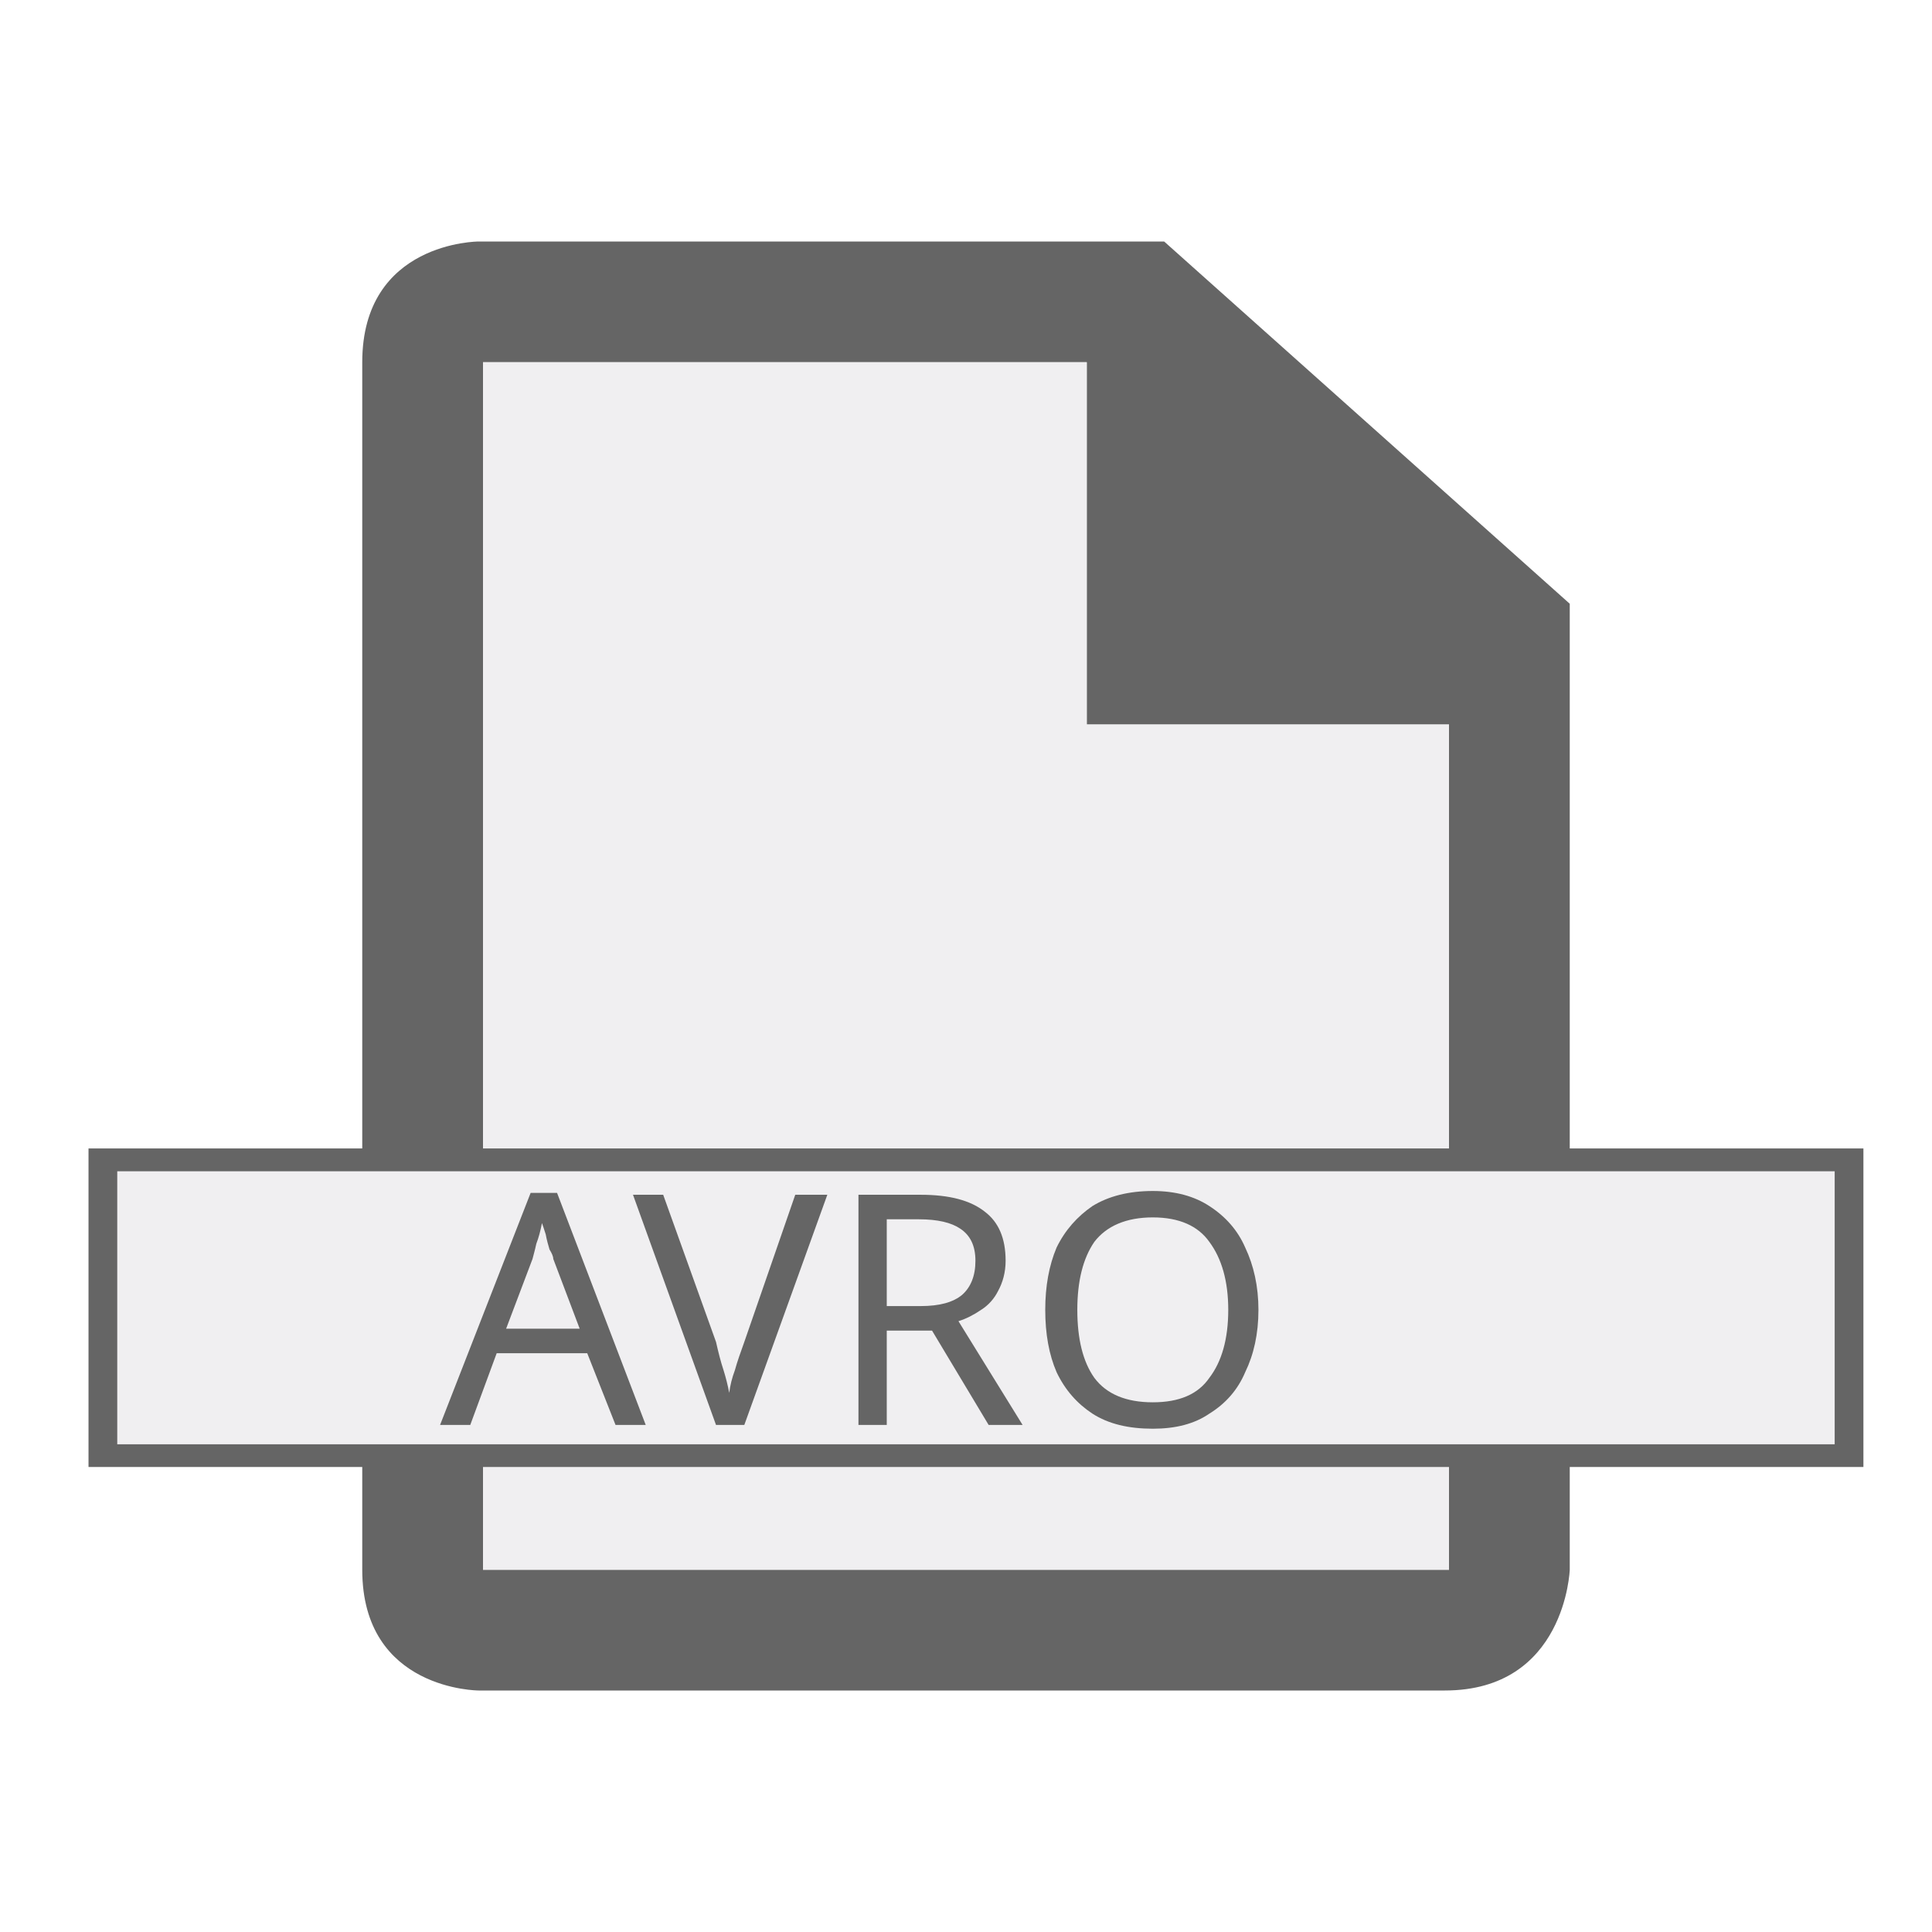
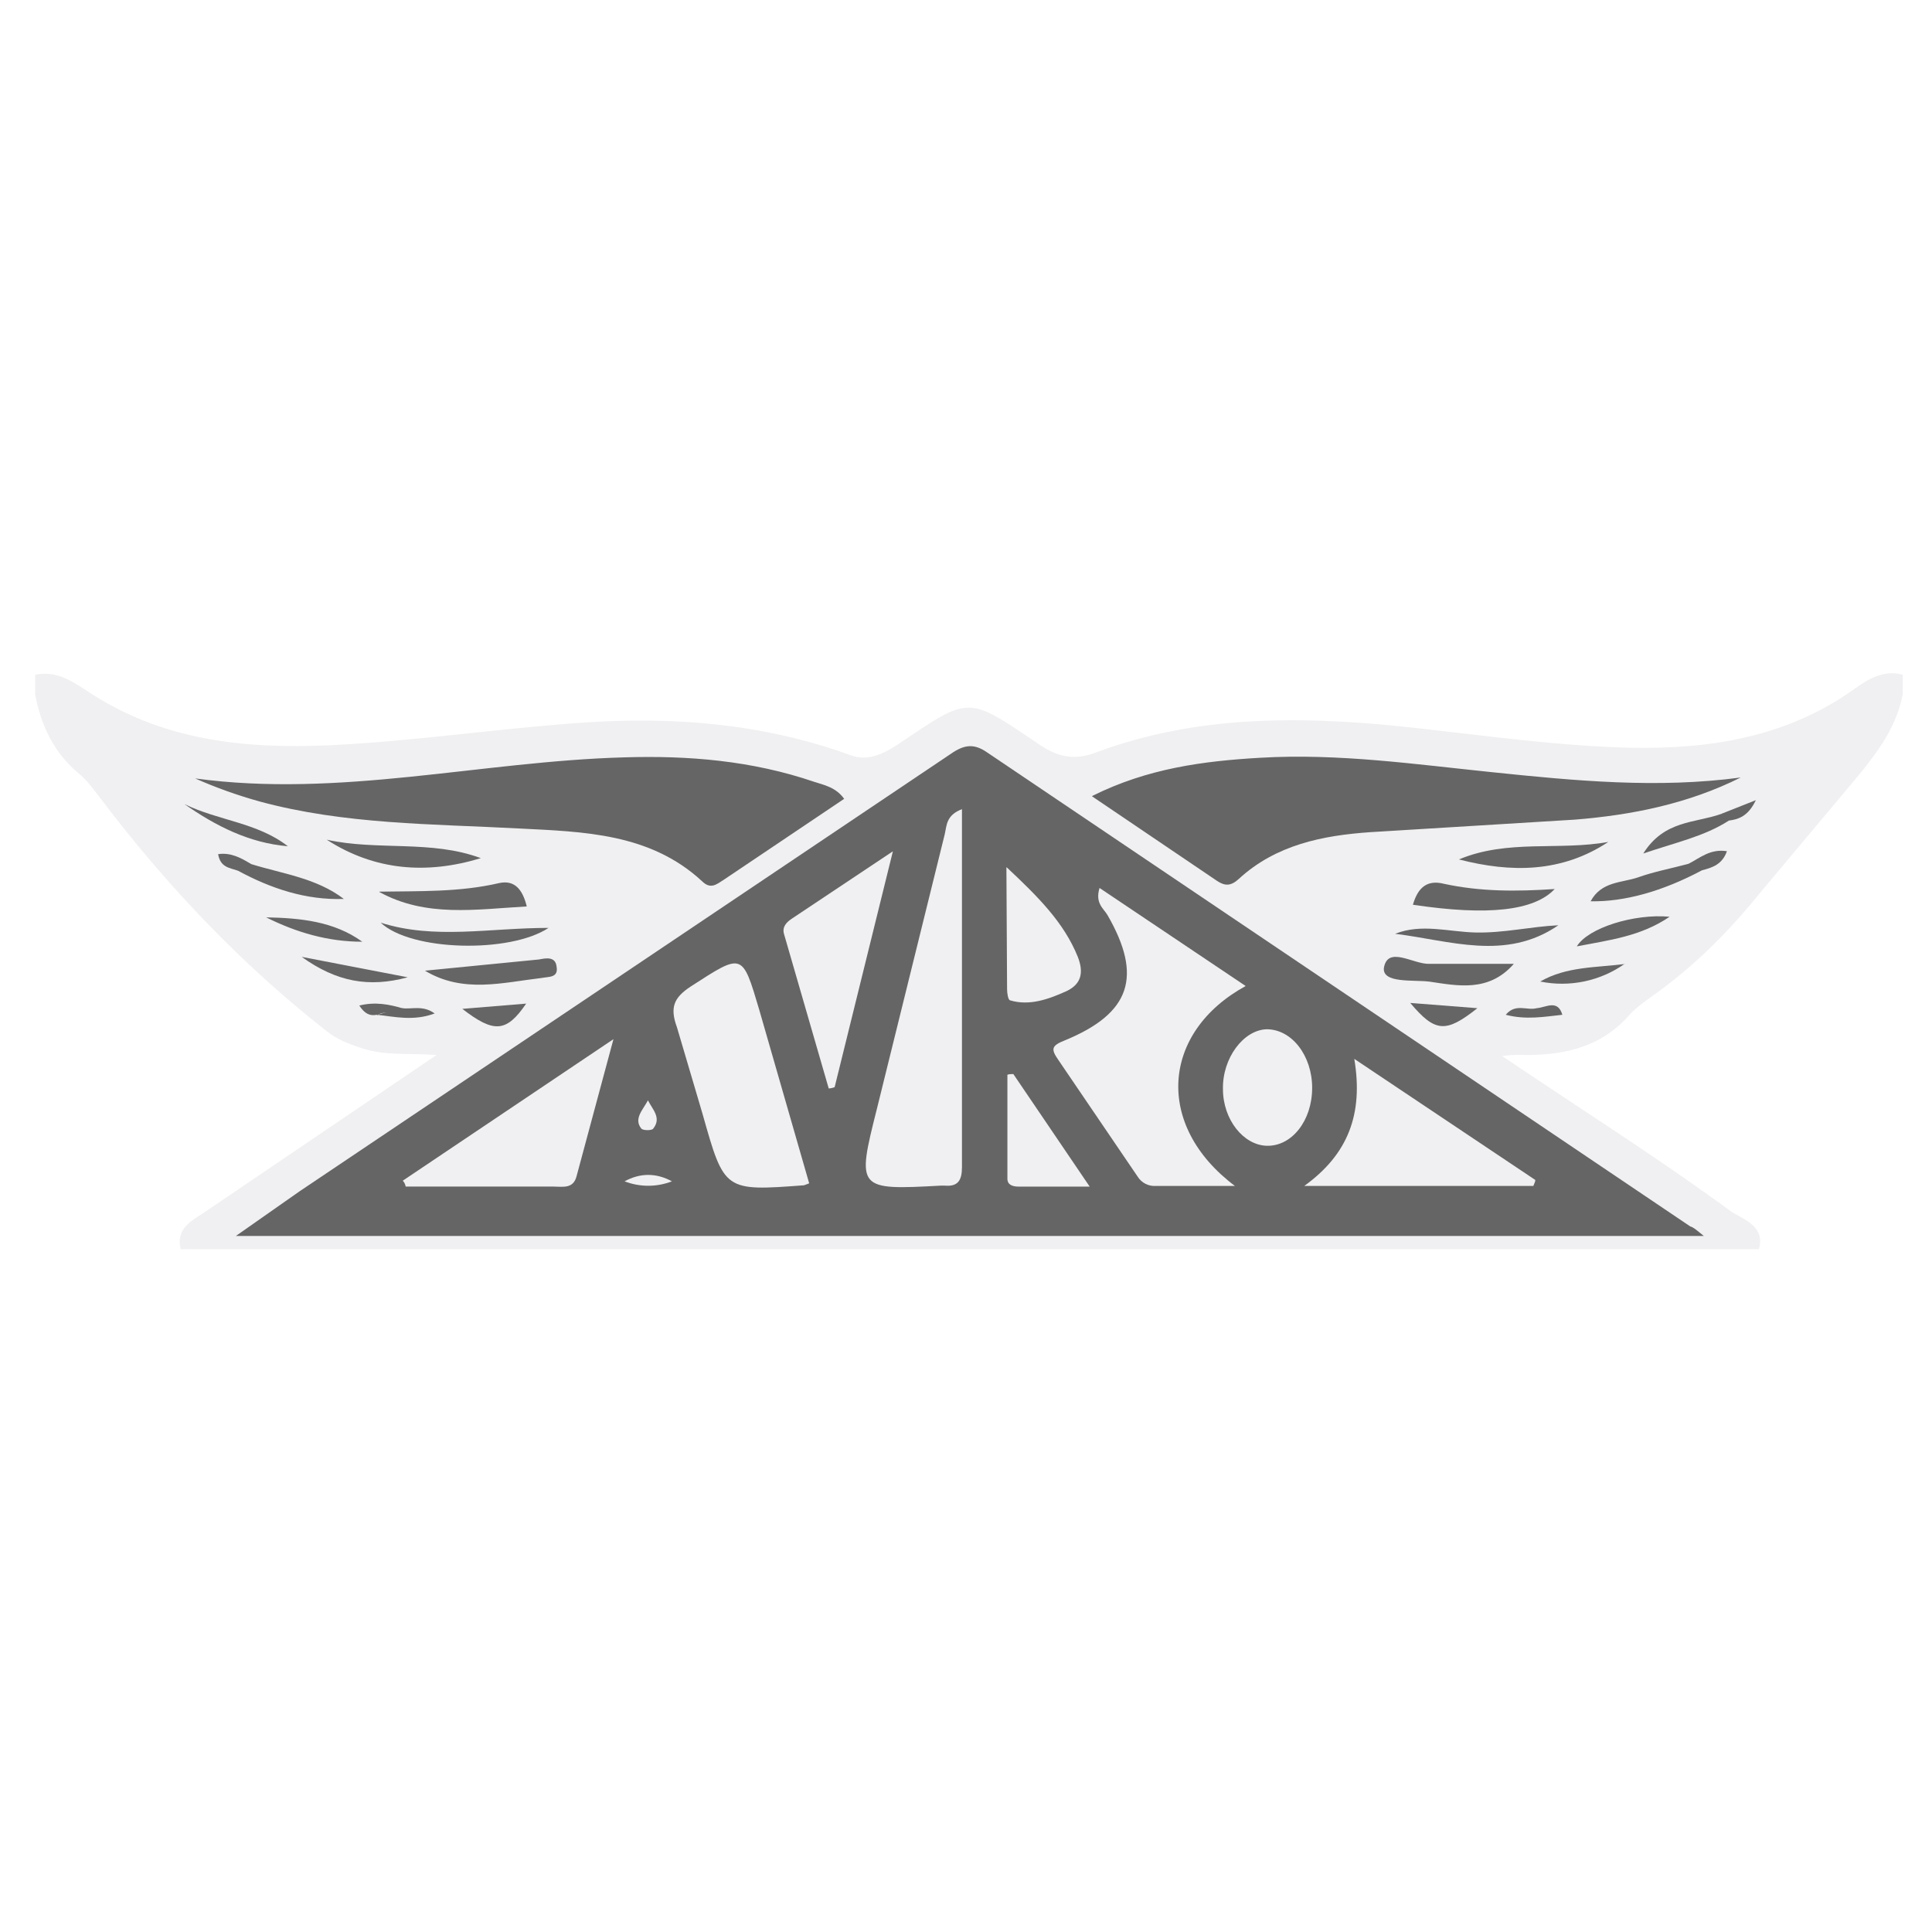
<svg xmlns="http://www.w3.org/2000/svg" width="16" height="16" version="1.1" id="svg226">
  <defs id="defs230" />
  <style type="text/css" id="style220">.icon-canvas-transparent{opacity:0;fill:#F6F6F6;} .icon-vs-out{opacity:0;fill:#F6F6F6;} .icon-vs-bg{fill:#656565;} .icon-vs-fg{fill:#F0EFF1;}</style>
-   <path class="icon-canvas-transparent" d="M16 16h-16v-16h16v16z" id="canvas" />
-   <path class="icon-vs-out" d="M4 15c-.97 0-2-.701-2-2v-10c0-1.299 1.03-2 2-2h6.061l3.939 3.556v8.444c0 .97-.701 2-2 2h-8z" id="outline" />
-   <path class="icon-vs-bg" d="M9.641,2H3.964C3.964,2,3,2,3,3c0,0.805,0,7.442,0,10c0,1,0.965,1,0.965,1s7,0,8,0S13,13,13,13V5L9.641,2zM12,13H4V3h5v3h3V13z" id="iconBg" />
-   <path class="icon-vs-fg" d="M4 3h5v3h3v7h-8v-10z" id="iconFg" />
-   <rect id="rect19421-4" width="14.699" height="2.638" x="0.733" y="9.511" style="fill:#656565;fill-opacity:1;stroke-width:1.098" />
-   <rect id="rect19421" width="14.223" height="2.261" x="0.971" y="9.7" style="fill:#f0eff1;fill-opacity:1" />
-   <text xml:space="preserve" style="font-style:normal;font-weight:normal;font-size:2.667px;line-height:1.25;font-family:sans-serif;fill:#656565;fill-opacity:1;stroke:none" x="8.156" y="11.8" id="text336">
-     <tspan id="tspan334" x="8.156" y="11.8" style="font-size:2.667px;text-align:center;text-anchor:middle;fill:#656565;fill-opacity:1">AVRO</tspan>
-   </text>
+   <path d="M 13.522,10.061 H 2.597 C 2.662,9.953 2.766,9.903 2.853,9.843 L 7.831,6.496 C 7.976,6.392 8.081,6.387 8.239,6.49 l 4.955,3.336 0.327,0.234 z" fill="#0040fe" id="path21987" style="fill:#f0eff1;fill-opacity:1;stroke-width:0.242" />
+   <path d="M 14.563,10.345 H 1.496 c -0.043,-0.18 0.104,-0.24 0.213,-0.316 L 3.616,8.737 C 3.398,8.72 3.186,8.747 2.984,8.677 2.886,8.644 2.788,8.606 2.706,8.54 1.997,7.985 1.376,7.33 0.831,6.61 0.776,6.54 0.727,6.469 0.662,6.414 0.449,6.24 0.34,6.011 0.291,5.749 V 5.589 C 0.46,5.551 0.591,5.638 0.716,5.719 1.333,6.133 2.019,6.204 2.733,6.172 3.426,6.139 4.113,6.035 4.81,5.986 c 0.763,-0.055 1.51,0.006 2.23,0.267 0.145,0.055 0.267,-0.006 0.387,-0.082 0.616,-0.414 0.573,-0.414 1.188,0 0.153,0.104 0.294,0.126 0.464,0.06 0.878,-0.327 1.788,-0.3 2.699,-0.196 0.58,0.065 1.156,0.145 1.739,0.158 0.643,0.011 1.281,-0.087 1.837,-0.485 0.115,-0.082 0.245,-0.164 0.404,-0.12 v 0.158 C 15.709,6.008 15.564,6.21 15.395,6.417 l -0.818,0.976 c -0.251,0.311 -0.532,0.594 -0.856,0.829 -0.076,0.055 -0.158,0.109 -0.224,0.18 -0.202,0.234 -0.469,0.321 -0.768,0.333 -0.093,0.006 -0.193,-0.006 -0.289,0.011 0.638,0.431 1.287,0.84 1.903,1.292 0.12,0.071 0.273,0.126 0.224,0.305 z" fill="#0040fe" id="path21945" style="fill:#f0eff1;fill-opacity:1;stroke-width:0.242" />
+   <g id="g54030" style="fill:#656565;fill-opacity:1" transform="matrix(0.6762066,0,0,0.6762066,16.10746,12.64646)">
+     <path d="m -19.174,-7.782 c 0.492,-0.008 0.983,0.008 1.467,-0.105 0.186,-0.04 0.286,0.073 0.338,0.286 -0.629,0.036 -1.234,0.137 -1.806,-0.177 z" fill="#f4f6fe" id="path21951" style="fill:#656565;fill-opacity:1;stroke-width:0.357" />
+     <path d="m -19.158,-7.402 c 0.661,0.21 1.33,0.064 2.056,0.064 -0.475,0.314 -1.685,0.286 -2.056,-0.064 z" fill="#d8e1fe" id="path21961" style="fill:#656565;fill-opacity:1;stroke-width:0.357" />
+     <path d="m -21.561,-8.854 c 0.411,0.202 0.895,0.226 1.266,0.516 -0.475,-0.04 -0.886,-0.25 -1.266,-0.516 z" fill="#fafbfe" id="path21967" style="fill:#656565;fill-opacity:1;stroke-width:0.357" />
+     <path d="m -19.206,-6.274 c -0.081,0.016 -0.145,-0.008 -0.214,-0.113 0.193,-0.048 0.363,-0.016 0.536,0.036 -0.081,0.113 -0.214,0.008 -0.314,0.081 z" fill="#9fb7fe" id="path21975" style="fill:#656565;fill-opacity:1;stroke-width:0.357" />
+     <path d="m -20.746,-8.12 c -0.056,0.024 -0.105,0.056 -0.161,0.081 -0.105,-0.036 -0.214,-0.04 -0.242,-0.202 0.154,-0.024 0.286,0.048 0.403,0.121 z" fill="#d1dcfe" id="path21983" style="fill:#656565;fill-opacity:1;stroke-width:0.357" />
+     <g id="g50569" style="fill:#656565;fill-opacity:1" transform="matrix(0.3573751,0,0,0.3573751,-22.06809,-19.40739)">
+       <path d="M 53.487,44.33 H 3.18 L 5.368,42.796 27.6,27.862 c 0.45,-0.316 0.8,-0.474 1.33,-0.1 l 24.093,16.242 c 0.1,0.023 0.203,0.113 0.45,0.316 z" fill="#fbfbfe" id="path21947" style="fill:#656565;fill-opacity:1" />
+       <path d="m 24.025,29.35 -4.128,2.775 c -0.248,0.158 -0.45,0.338 -0.744,0.045 -1.782,-1.647 -4.06,-1.692 -6.27,-1.805 C 9.905,30.207 6.905,30.23 3.995,29.44 A 16.16,16.16 0 0 1 1.784,28.65 c 4.963,0.677 9.8,-0.587 14.708,-0.722 2.2,-0.068 4.376,0.113 6.497,0.835 0.338,0.113 0.744,0.18 1.038,0.587 z m 8.505,-0.1 c 1.895,-0.947 3.812,-1.196 5.753,-1.308 2.685,-0.158 5.324,0.226 7.963,0.496 2.82,0.293 5.662,0.564 8.505,0.18 -1.805,0.902 -3.722,1.286 -5.685,1.444 l -7.016,0.43 c -1.624,0.113 -3.226,0.43 -4.5,1.602 -0.27,0.248 -0.474,0.248 -0.744,0.068 l -4.286,-2.9 z" fill="#fefefe" id="path21949" style="fill:#656565;fill-opacity:1" />
+       <path d="m 6.294,30.75 c 1.737,0.384 3.587,0 5.28,0.632 -1.85,0.564 -3.632,0.43 -5.28,-0.632 z m 38.8,0.676 c 1.67,-0.7 3.43,-0.293 5.12,-0.6 -1.602,1.06 -3.34,1.06 -5.12,0.6 z" fill="#eaeffe" id="path21953" style="fill:#656565;fill-opacity:1" />
+       <path d="m 43.516,32.982 c 0.18,-0.632 0.52,-0.857 1.06,-0.722 1.24,0.27 2.48,0.27 3.8,0.18 -0.7,0.744 -2.278,0.925 -4.85,0.54 z" fill="#f4f6fe" id="path21955" style="fill:#656565;fill-opacity:1" />
+       <path d="m 46.968,35.013 c -0.857,0.97 -1.918,0.744 -2.888,0.6 -0.54,-0.068 -1.624,0.068 -1.557,-0.474 0.135,-0.767 1.015,-0.113 1.557,-0.135 h 2.888 z m -37.3,0.225 3.903,-0.384 c 0.226,-0.045 0.564,-0.113 0.6,0.248 0.068,0.384 -0.27,0.338 -0.496,0.384 -1.354,0.158 -2.707,0.54 -4.016,-0.248 z" fill="#eaeffe" id="path21957" style="fill:#656565;fill-opacity:1" />
+       <path d="m 48.502,33.682 c -1.805,1.24 -3.722,0.52 -5.595,0.293 0.902,-0.36 1.827,-0.068 2.752,-0.045 0.97,0.023 1.895,-0.203 2.842,-0.248 z" fill="#d8e2fe" id="path21959" style="fill:#656565;fill-opacity:1" />
+       <path d="m 53.42,31.8 c -1.354,0.722 -2.662,1.083 -3.812,1.06 0.36,-0.677 1.06,-0.632 1.602,-0.812 0.564,-0.203 1.173,-0.316 1.76,-0.474 0.248,-0.113 0.45,-0.18 0.45,0.226 z M 3.7,31.584 c 1.083,0.338 2.233,0.474 3.18,1.196 -1.308,0.045 -2.504,-0.36 -3.632,-0.97 -0.023,-0.406 0.203,-0.338 0.45,-0.226 z" fill="#f1f4fe" id="path21963" style="fill:#656565;fill-opacity:1" />
+       <path d="m 7.512,34.246 c -1.173,0 -2.256,-0.316 -3.294,-0.835 1.173,0.023 2.324,0.135 3.294,0.835 z M 52.314,33.39 c -0.993,0.677 -2.075,0.8 -3.18,1.015 0.384,-0.632 1.963,-1.128 3.18,-1.015 z" fill="#e4ebfe" id="path21965" style="fill:#656565;fill-opacity:1" />
+       <path d="m 54.344,30.095 c -0.835,0.54 -1.805,0.744 -2.933,1.128 0.722,-1.15 1.782,-1.038 2.662,-1.354 0.113,0.068 0.248,0.1 0.27,0.226 z" fill="#ecf1fe" id="path21969" style="fill:#656565;fill-opacity:1" />
+       <path d="m 5.436,34.765 3.632,0.7 c -1.33,0.36 -2.436,0.158 -3.632,-0.7 z M 50.78,35 a 3.73,3.73 0 0 1 -2.9,0.61 c 0.902,-0.52 1.918,-0.474 2.9,-0.6 z" fill="#e6ecfe" id="path21971" style="fill:#656565;fill-opacity:1" />
+       <path d="m 10.94,36.547 2.188,-0.18 c -0.677,0.993 -1.105,1.015 -2.188,0.18 z m 32.486,-0.203 2.3,0.18 c -1.083,0.857 -1.444,0.835 -2.3,-0.18 z" fill="#d2ddfe" id="path21973" style="fill:#656565;fill-opacity:1" />
+       <path d="m 8.008,36.75 0.88,-0.226 c 0.316,0.045 0.7,-0.113 1.105,0.18 -0.722,0.27 -1.354,0.113 -1.985,0.045 z m 40.63,0 c -0.632,0.068 -1.24,0.18 -1.94,0 0.338,-0.406 0.722,-0.135 1.06,-0.226 0.316,-0.023 0.722,-0.316 0.88,0.226 z" fill="#fcfdfe" id="path21977" style="fill:#656565;fill-opacity:1" />
+       <path d="m 53.42,31.8 a 4.03,4.03 0 0 1 -0.45,-0.226 c 0.384,-0.203 0.744,-0.52 1.308,-0.43 -0.158,0.45 -0.496,0.564 -0.857,0.654 z" fill="#d5dffe" id="path21979" style="fill:#656565;fill-opacity:1" />
+       <path d="m 54.344,30.095 a 2.39,2.39 0 0 1 -0.271,-0.226 l 1.196,-0.474 c -0.27,0.564 -0.6,0.654 -0.925,0.7 z" fill="#fafbfe" id="path21985" style="fill:#656565;fill-opacity:1" />
+       <g id="g68938">
+         <path d="m 37.425,42.615 h -2.707 a 0.68,0.68 0 0 1 -0.632,-0.316 l -2.73,-4.016 c -0.248,-0.36 -0.226,-0.474 0.226,-0.654 2.256,-0.925 2.685,-2.188 1.466,-4.3 -0.135,-0.226 -0.43,-0.406 -0.27,-0.925 l 5.008,3.36 c -2.888,1.58 -3.136,4.783 -0.36,6.858 z" fill="#fefefe" id="path21989" style="fill:#f0eff1;fill-opacity:1" />
+         <path d="m 28.063,29.7 v 12.272 c 0,0.45 -0.135,0.677 -0.6,0.632 H 27.35 c -2.888,0.158 -2.9,0.135 -2.2,-2.64 l 2.324,-9.407 c 0.068,-0.293 0.045,-0.654 0.6,-0.857 z" fill="#fbfcfe" id="path21991" style="fill:#f0eff1;fill-opacity:1" />
+         <path d="m 22.83,42.525 -0.18,0.068 c -2.73,0.203 -2.73,0.203 -3.474,-2.436 l -0.88,-2.978 c -0.248,-0.677 -0.113,-1.015 0.474,-1.4 1.782,-1.15 1.76,-1.173 2.346,0.8 l 1.714,5.956 z" fill="#fdfefe" id="path21993" style="fill:#f0eff1;fill-opacity:1" />
+         <path d="m 47.644,42.615 h -7.85 c 1.5,-1.083 2.03,-2.46 1.714,-4.354 l 6.204,4.15 c 0,0.068 -0.045,0.135 -0.068,0.203 z M 8.9,42.435 l 7.22,-4.85 -1.263,4.692 c -0.113,0.45 -0.474,0.36 -0.8,0.36 H 9 C 8.977,42.537 8.955,42.502 8.9,42.434 Z" fill="#fdfdfe" id="path21995" style="fill:#f0eff1;fill-opacity:1" />
+         <path d="M 25.694,31.155 23.7,39.23 a 0.66,0.66 0 0 1 -0.203,0.045 l -1.534,-5.3 c -0.068,-0.248 0.1,-0.406 0.27,-0.52 l 3.452,-2.3 z" fill="#fcfdfe" id="path21997" style="fill:#f0eff1;fill-opacity:1" />
+         <path d="m 40.064,39.254 c 0,1.128 -0.7,2.008 -1.557,1.985 -0.8,-0.023 -1.5,-0.902 -1.5,-1.94 -0.023,-1.06 0.7,-2.03 1.5,-2.053 0.857,0 1.557,0.902 1.557,2.008 z M 29.597,31.697 c 1.083,1.015 1.963,1.895 2.436,3.068 0.203,0.52 0.135,0.925 -0.384,1.173 -0.6,0.27 -1.263,0.52 -1.94,0.316 -0.068,-0.023 -0.1,-0.248 -0.1,-0.384 l -0.023,-4.173 z" fill="#fcfcfe" id="path21999" style="fill:#f0eff1;fill-opacity:1" />
+         <path d="m 29.823,38.78 2.617,3.858 h -2.436 c -0.18,0 -0.384,-0.045 -0.384,-0.27 v -3.564 c 0.068,-0.023 0.135,-0.023 0.203,-0.023 z" fill="#fcfdfe" id="path22001" style="fill:#f0eff1;fill-opacity:1" />
+         <path d="m 16.5,42.457 c 0.54,-0.293 1.083,-0.293 1.624,0 a 2.24,2.24 0 0 1 -1.624,0 z" fill="#fefefe" id="path22003" style="fill:#f0eff1;fill-opacity:1" />
+         <path d="m 17.302,39.682 c 0.158,0.316 0.474,0.6 0.18,0.97 -0.045,0.068 -0.338,0.068 -0.406,0 -0.27,-0.338 0.045,-0.632 0.226,-0.97 z" fill="#dae3fe" id="path22005" style="fill:#f0eff1;fill-opacity:1" />
+       </g>
+     </g>
+   </g>
</svg>
